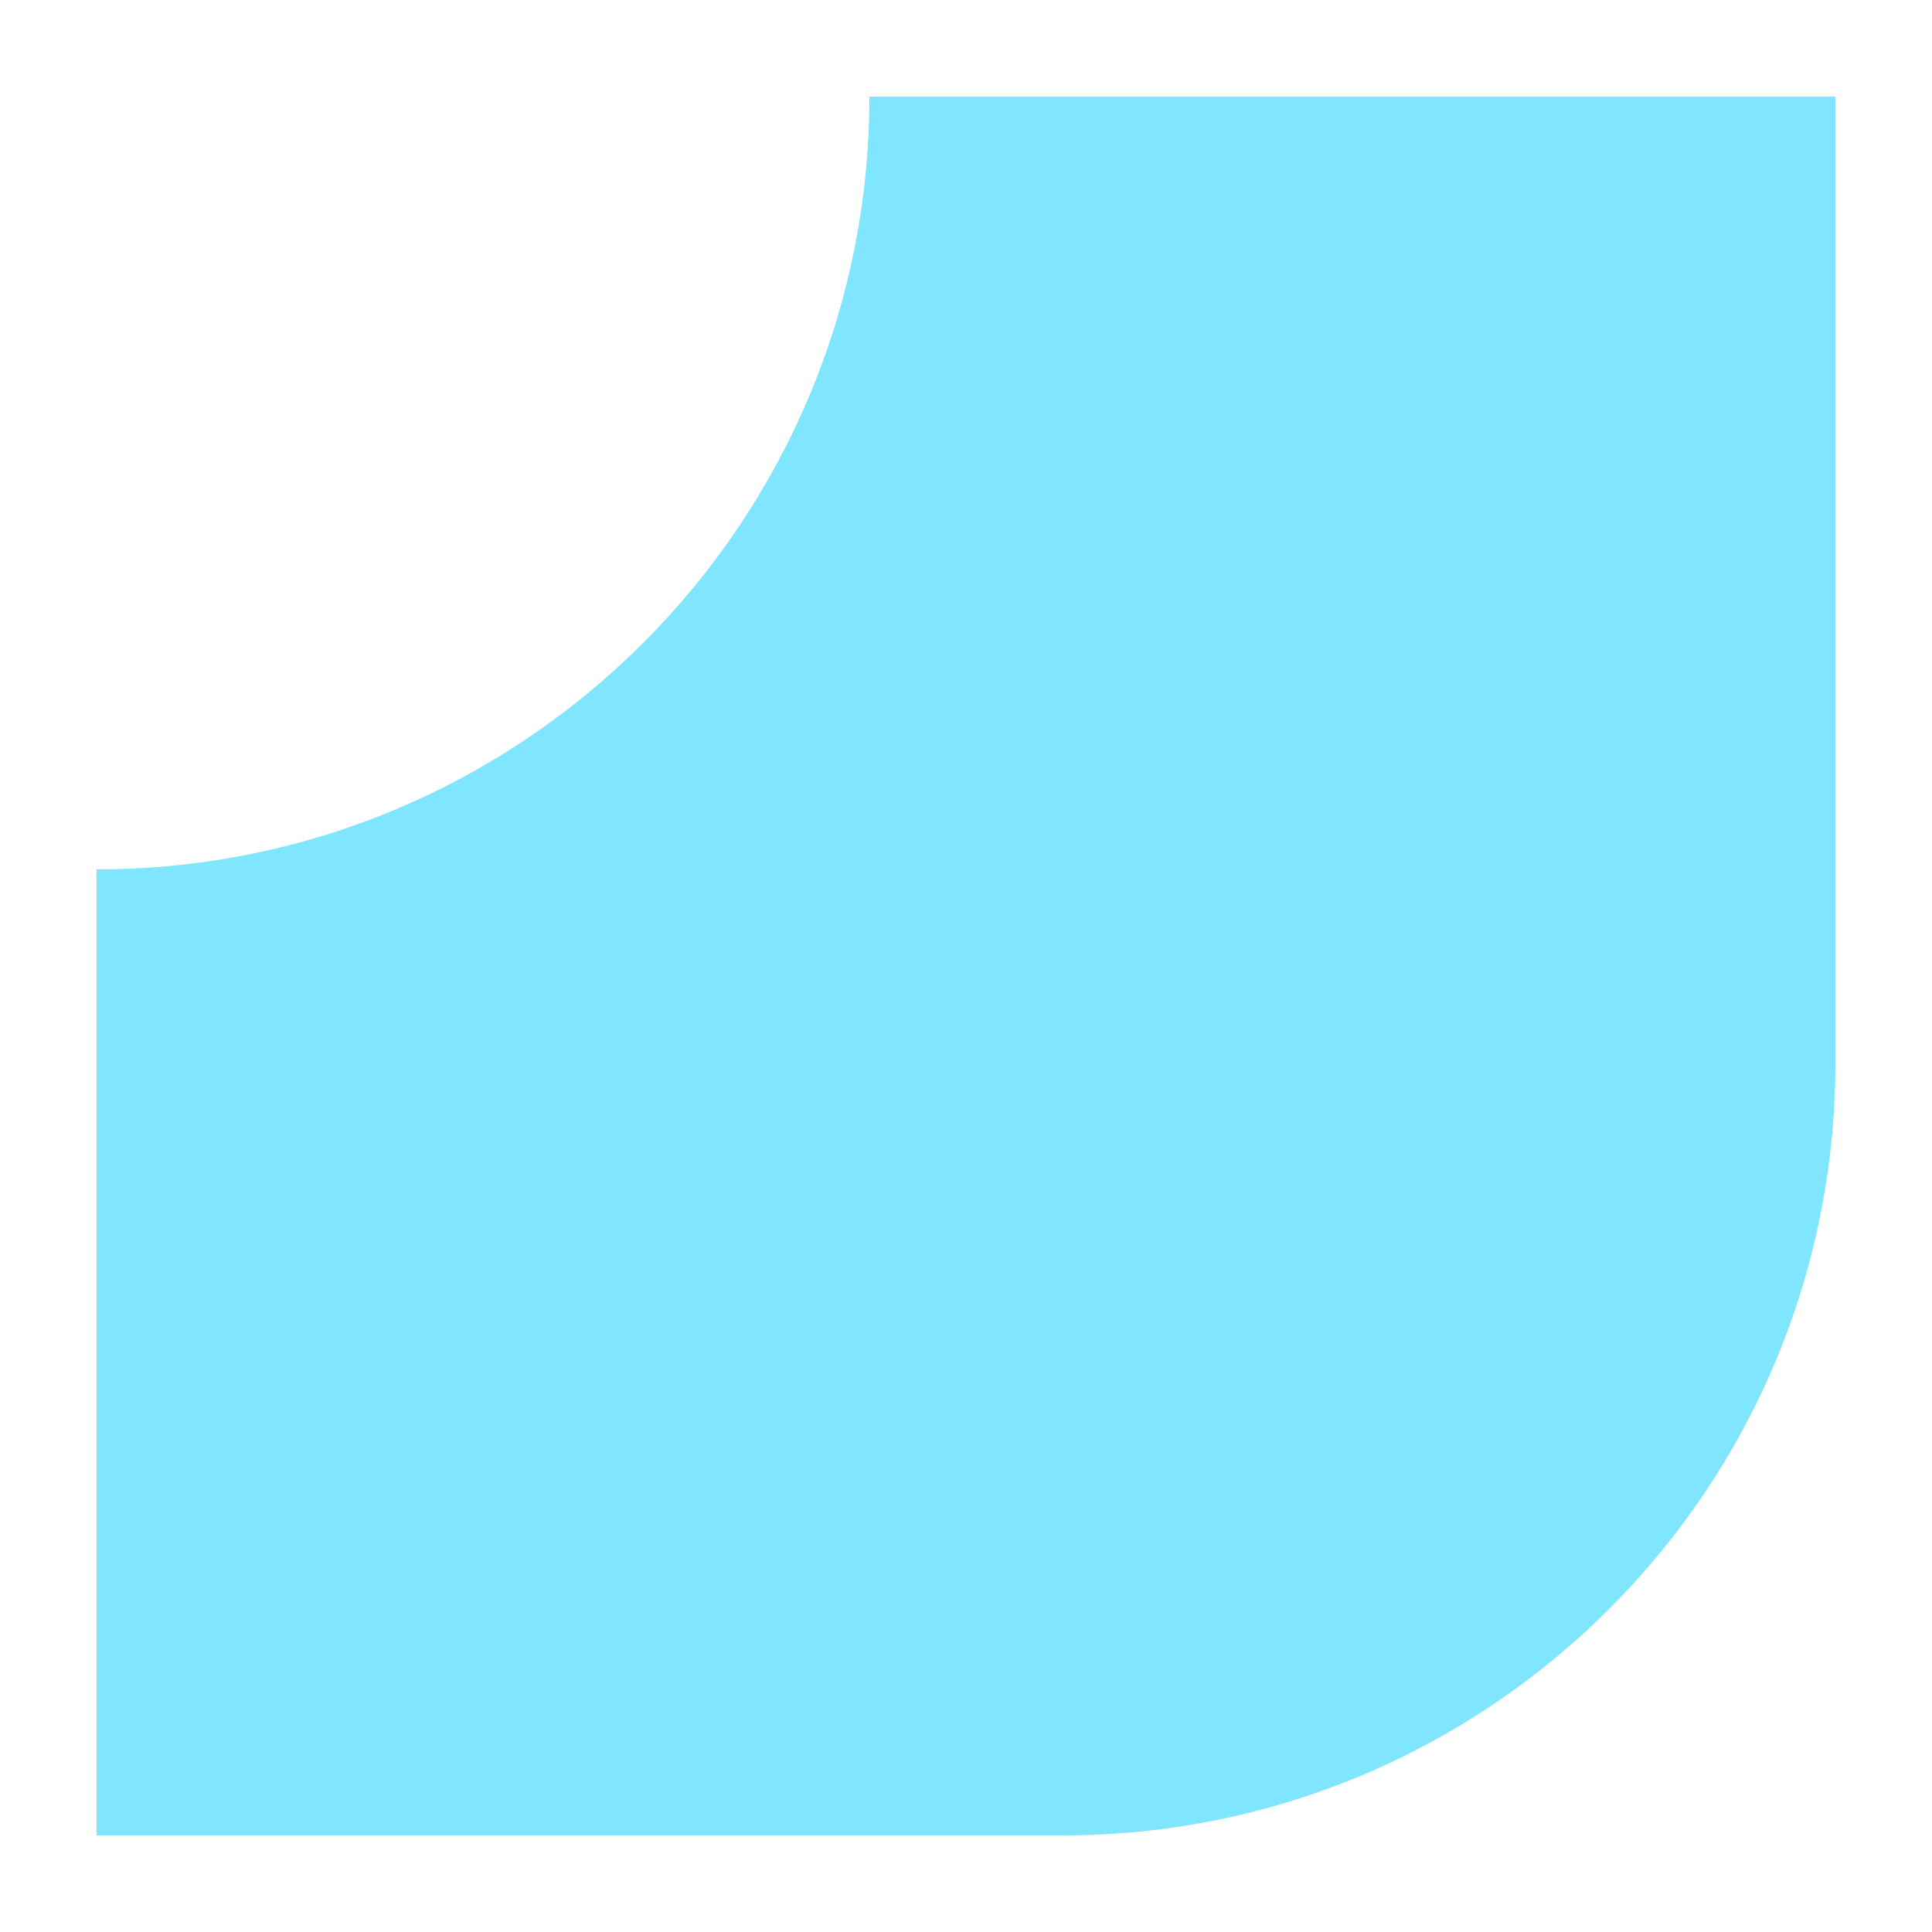
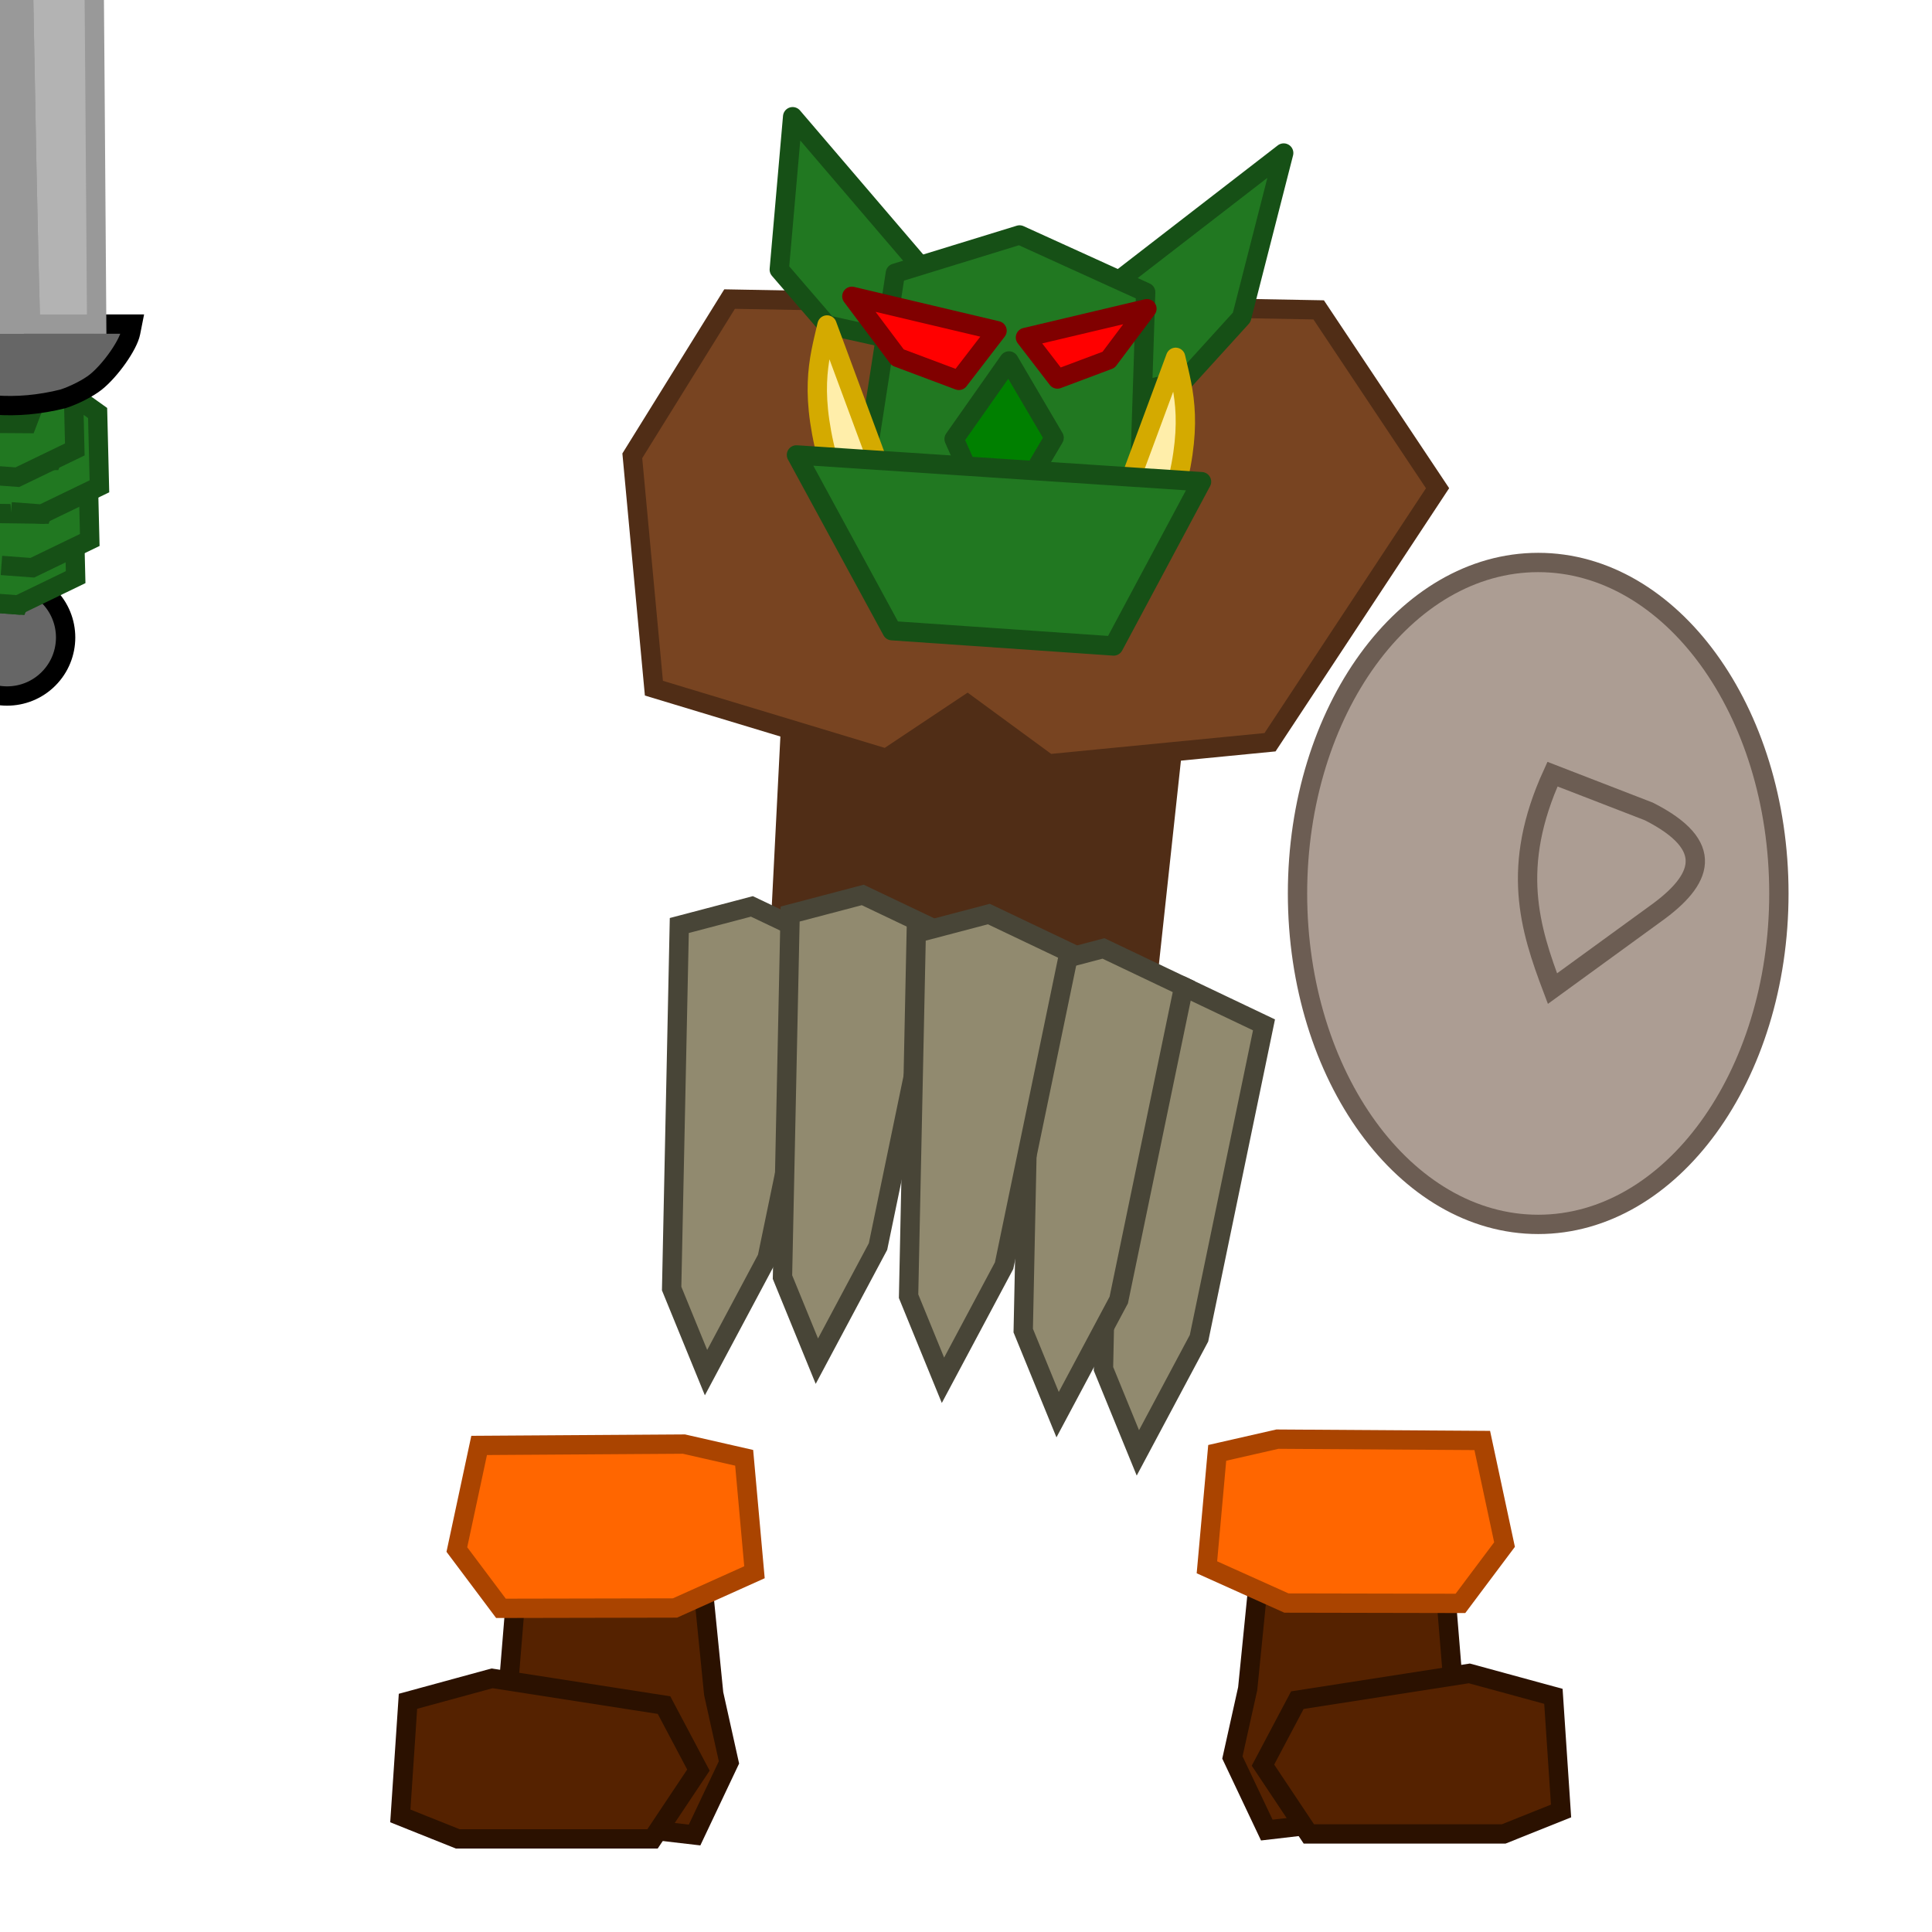
<svg xmlns="http://www.w3.org/2000/svg" id="svg8" version="1.1" viewBox="0 0 100 100" height="100" width="100">
  <defs id="defs2" />
-   <g style="display:inline" id="layer1">
-     <path id="path831" d="M -32.577,-37.886 A 19.951,19.951 0 0 1 -52.528,-17.935 V -37.886 Z" style="opacity:1;vector-effect:none;fill:#aa0000;fill-opacity:1;stroke:none;stroke-width:1.002;stroke-linecap:round;stroke-linejoin:round;stroke-miterlimit:4;stroke-dasharray:none;stroke-dashoffset:0;stroke-opacity:1;paint-order:markers fill stroke" />
+   <g style="display:inline" id="layer7" />
+   <g style="display:none" id="layer1">
    <path id="swingX" d="M 5,95 V 45 A 40,40 0 0 0 45,5 H 95 V 55 A 40,40 0 0 1 55,95 Z" style="opacity:1;vector-effect:none;fill:#80e5ff;fill-opacity:1;stroke:none;stroke-width:2.008;stroke-linecap:round;stroke-linejoin:round;stroke-miterlimit:4;stroke-dasharray:none;stroke-dashoffset:0;stroke-opacity:1;paint-order:markers fill stroke" />
-     <path id="path841" d="m -20.155,40.199 a 40,40 0 0 0 -40,-40 V 40.199 Z" style="opacity:1;vector-effect:none;fill:#aa0000;fill-opacity:1;stroke:none;stroke-width:2.008;stroke-linecap:round;stroke-linejoin:round;stroke-miterlimit:4;stroke-dasharray:none;stroke-dashoffset:0;stroke-opacity:1;paint-order:markers fill stroke" />
+     <g transform="rotate(180,-37.80782,8.513508)" id="g956">
+       <path style="opacity:1;vector-effect:none;fill:#aa0000;fill-opacity:1;stroke:none;stroke-width:1.002;stroke-linecap:round;stroke-linejoin:round;stroke-miterlimit:4;stroke-dasharray:none;stroke-dashoffset:0;stroke-opacity:1;paint-order:markers fill stroke" d="M -32.577,-37.886 A 19.951,19.951 0 0 1 -52.528,-17.935 V -37.886 Z" id="path831" />
+       <path style="opacity:1;vector-effect:none;fill:#aa0000;fill-opacity:1;stroke:none;stroke-width:2.008;stroke-linecap:round;stroke-linejoin:round;stroke-miterlimit:4;stroke-dasharray:none;stroke-dashoffset:0;stroke-opacity:1;paint-order:markers fill stroke" d="m -20.155,40.199 a 40,40 0 0 0 -40,-40 V 40.199 Z" id="path841" />
+     </g>
  </g>
  <g style="display:none" id="layer4">
    <g id="fatal">
      <path style="opacity:1;vector-effect:none;fill:#ff0000;fill-opacity:1;stroke:none;stroke-width:2.446;stroke-linecap:round;stroke-linejoin:round;stroke-miterlimit:4;stroke-dasharray:none;stroke-dashoffset:0;stroke-opacity:1;paint-order:markers fill stroke" d="m 8.579,13.622 a 29.289,29.289 0 0 0 0,41.421 L 50,96.464 91.421,55.043 a 29.289,29.289 0 0 0 0,-41.421 29.289,29.289 0 0 0 -41.421,0 29.289,29.289 0 0 0 -41.421,0 z" id="path830" />
      <path style="opacity:1;vector-effect:none;fill:#aa0000;fill-opacity:1;stroke:none;stroke-width:2.446;stroke-linecap:round;stroke-linejoin:round;stroke-miterlimit:4;stroke-dasharray:none;stroke-dashoffset:0;stroke-opacity:1;paint-order:markers fill stroke" d="m 70.283,5.047 c -0.902,0.016 -1.803,0.074 -2.699,0.174 0.331,0.162 0.659,0.33 0.984,0.504 C 82.577,13.813 87.377,31.726 79.289,45.734 L 50,96.465 91.422,55.043 c 11.439,-11.438 11.439,-29.984 0,-41.422 C 85.824,8.024 78.199,4.931 70.283,5.047 Z" id="path840" />
    </g>
  </g>
-   <g style="display:none" id="layer2">
-     <path id="broadsword" d="m 1.183,-47.061 c 2.232,6.061 3.909,12.585 4.755,18.498 0.589,4.121 0.819,13.324 1.013,40.532 l 0.144,20.261 1.453,-7.33e-4 1.453,-7.33e-4 -0.138,0.691 c -0.206,1.036 -1.653,3.089 -2.847,4.04 -0.611,0.487 -1.732,1.06 -2.66,1.362 -0.911,0.296 -1.697,0.695 -1.819,0.926 -0.324,0.61 -0.26,1.698 0.12,2.015 0.454,0.38 0.423,0.731 -0.129,1.436 l -0.464,0.594 0.464,0.656 c 0.573,0.811 0.576,1.027 0.024,1.926 -0.407,0.662 -0.414,0.766 -0.094,1.381 0.332,0.64 0.328,0.94 -0.047,2.923 -0.096,0.508 0.016,0.875 0.447,1.467 1.148,1.575 1.529,2.67 1.426,4.095 -0.078,1.077 -0.216,1.449 -0.743,2.004 -0.356,0.375 -1.02,0.782 -1.475,0.906 -0.601,0.163 -0.866,0.379 -0.968,0.787 -0.126,0.505 -0.254,0.562 -1.256,0.563 -1.01,5.32e-4 -1.116,-0.048 -1.116,-0.511 2.182e-4,-0.409 -0.222,-0.591 -1.108,-0.908 -2.453,-0.876 -2.916,-3.506 -1.101,-6.244 0.907,-1.367 1.062,-2.182 0.634,-3.319 -0.186,-0.493 -0.152,-0.815 0.159,-1.509 0.385,-0.859 0.383,-0.903 -0.08,-1.713 l -0.475,-0.832 0.479,-0.844 c 0.392,-0.691 0.429,-0.914 0.205,-1.23 -0.535,-0.752 -0.568,-1.034 -0.197,-1.684 0.765,-1.342 0.326,-2.219 -1.381,-2.757 -0.697,-0.22 -1.623,-0.581 -2.058,-0.802 -1.551,-0.791 -3.802,-3.722 -3.801,-4.95 2.18e-4,-0.415 0.14,-0.461 1.421,-0.461 l 1.421,-7.32e-4 0.164,-23.873 c 0.174,-25.428 0.368,-32.994 0.947,-36.966 0.529,-3.629 1.797,-9.187 2.958,-12.958 1.044,-3.391 2.72,-8.134 2.983,-8.436 0.082,-0.093 0.662,1.227 1.291,2.934 z m -1.51,8.016 c -4.3636e-4,0.528 -0.103,4.363 -0.229,8.522 -0.263,8.718 -0.833,36.558 -1.064,51.978 L -1.778,32.008 -0.041,32.007 1.695,32.006 1.559,26.645 C 1.484,23.696 1.327,15.798 1.209,9.094 0.907,-8.19 0.588,-22.754 0.337,-30.747 0.218,-34.532 0.121,-38.164 0.122,-38.818 c 3.6364e-4,-0.653 -0.1,-1.188 -0.223,-1.188 -0.123,6.5e-5 -0.224,0.432 -0.225,0.96 z" style="fill:#800000;stroke-width:0.225" />
+   <g style="display:inline" id="layer2">
+     <path id="broadsword" d="m -72.274,-43.596 c 2.232,6.061 3.909,12.585 4.755,18.498 0.589,4.121 0.819,13.324 1.013,40.532 l 0.144,20.261 1.453,-7.33e-4 1.453,-7.33e-4 -0.138,0.691 c -0.206,1.036 -1.653,3.089 -2.847,4.04 -0.611,0.487 -1.732,1.06 -2.66,1.362 -0.911,0.296 -1.697,0.695 -1.819,0.926 -0.324,0.61 -0.26,1.698 0.12,2.015 0.454,0.38 0.423,0.731 -0.129,1.436 l -0.464,0.594 0.464,0.656 c 0.573,0.811 0.576,1.027 0.024,1.926 -0.407,0.662 -0.414,0.766 -0.094,1.381 0.332,0.64 0.328,0.94 -0.047,2.923 -0.096,0.508 0.016,0.875 0.447,1.467 1.148,1.575 1.529,2.67 1.426,4.095 -0.078,1.077 -0.216,1.449 -0.743,2.004 -0.356,0.375 -1.02,0.782 -1.475,0.906 -0.601,0.163 -0.866,0.379 -0.968,0.787 -0.126,0.505 -0.254,0.562 -1.256,0.563 -1.01,5.32e-4 -1.116,-0.048 -1.116,-0.511 2.19e-4,-0.409 -0.222,-0.591 -1.108,-0.908 -2.453,-0.876 -2.916,-3.506 -1.101,-6.244 0.907,-1.367 1.062,-2.182 0.634,-3.319 -0.186,-0.493 -0.152,-0.815 0.159,-1.509 0.385,-0.859 0.383,-0.903 -0.08,-1.713 l -0.475,-0.832 0.479,-0.844 c 0.392,-0.691 0.429,-0.914 0.205,-1.23 -0.535,-0.752 -0.568,-1.034 -0.197,-1.684 0.765,-1.342 0.326,-2.219 -1.381,-2.757 -0.697,-0.22 -1.623,-0.581 -2.058,-0.802 -1.551,-0.791 -3.802,-3.722 -3.801,-4.95 2.18e-4,-0.415 0.14,-0.461 1.421,-0.461 l 1.421,-7.32e-4 0.164,-23.873 c 0.174,-25.428 0.368,-32.994 0.947,-36.966 0.529,-3.629 1.797,-9.187 2.958,-12.958 1.044,-3.391 2.72,-8.134 2.983,-8.436 0.082,-0.093 0.662,1.227 1.291,2.934 z m -1.51,8.016 c -4.36e-4,0.528 -0.103,4.363 -0.229,8.522 -0.263,8.718 -0.833,36.558 -1.064,51.978 l -0.158,10.554 1.736,-9.25e-4 1.736,-9.34e-4 -0.136,-5.361 c -0.075,-2.949 -0.232,-10.847 -0.35,-17.552 -0.303,-17.283 -0.622,-31.848 -0.873,-39.841 -0.119,-3.785 -0.216,-7.417 -0.215,-8.07 3.64e-4,-0.653 -0.1,-1.188 -0.223,-1.188 -0.123,6.5e-5 -0.224,0.432 -0.225,0.96 z" style="fill:#800000;stroke-width:0.225" />
  </g>
+   <g id="layer6">
+     <g id="orcBody">
+       <path style="fill:#502d16;stroke:#502d16;stroke-width:1;stroke-linecap:butt;stroke-linejoin:miter;stroke-miterlimit:4;stroke-dasharray:none;stroke-opacity:1" d="m 40.281,50.167 0.839,-16.504 20.421,-2.797 -2.238,20.7 z" id="path991" />
+       <path style="fill:#918a6f;stroke:#484537;stroke-width:1;stroke-linecap:butt;stroke-linejoin:miter;stroke-miterlimit:4;stroke-dasharray:none;stroke-opacity:1" d="m 65.424,53.047 -4.154,-1.978 -3.758,0.989 -0.396,18.791 1.78,4.352 3.165,-5.934 z" id="path1033" />
+       <path id="path1031" d="m 61.27,51.069 -4.154,-1.978 -3.758,0.989 -0.396,18.791 1.78,4.352 3.165,-5.934 z" style="fill:#918a6f;stroke:#484537;stroke-width:1;stroke-linecap:butt;stroke-linejoin:miter;stroke-miterlimit:4;stroke-dasharray:none;stroke-opacity:1" />
+       <path style="fill:#784421;stroke:#502d16;stroke-width:1;stroke-linecap:butt;stroke-linejoin:miter;stroke-miterlimit:4;stroke-dasharray:none;stroke-opacity:1" d="m 32.728,23.592 5.035,-8.112 30.491,0.559 6.154,9.231 -8.672,13.148 -11.469,1.119 -4.196,-3.077 -4.196,2.797 -12.029,-3.637 z" id="path989" />
+       <path style="fill:#918a6f;stroke:#484537;stroke-width:1;stroke-linecap:butt;stroke-linejoin:miter;stroke-miterlimit:4;stroke-dasharray:none;stroke-opacity:1" d="m 43.072,48.893 -4.154,-1.978 -3.758,0.989 -0.396,18.791 1.78,4.352 3.165,-5.934 z" id="path1025" />
+       <path id="path1027" d="m 48.809,48.3 -4.154,-1.978 -3.758,0.989 -0.396,18.791 1.78,4.352 3.165,-5.934 z" style="fill:#918a6f;stroke:#484537;stroke-width:1;stroke-linecap:butt;stroke-linejoin:miter;stroke-miterlimit:4;stroke-dasharray:none;stroke-opacity:1" />
+       <path style="fill:#918a6f;stroke:#484537;stroke-width:1;stroke-linecap:butt;stroke-linejoin:miter;stroke-miterlimit:4;stroke-dasharray:none;stroke-opacity:1" d="m 55.336,49.289 -4.154,-1.978 -3.758,0.989 -0.396,18.791 1.78,4.352 3.165,-5.934 z" id="path1029" />
+     </g>
+     <g id="orcHead">
+       <path style="fill:#217821;stroke:#165016;stroke-width:1;stroke-linecap:round;stroke-linejoin:round;stroke-miterlimit:4;stroke-dasharray:none;stroke-opacity:1" d="m 57.741,14.645 8.703,-6.725 -2.176,8.505 -2.967,3.264 -4.648,1.088 z" id="path985" />
+       <path style="fill:#217821;stroke:#165016;stroke-width:1;stroke-linecap:round;stroke-linejoin:round;stroke-miterlimit:4;stroke-dasharray:none;stroke-opacity:1" d="m 48.642,14.942 -7.615,-8.901 -0.692,7.912 2.473,2.868 4.451,0.989 z" id="path987" />
+       <path style="fill:#217821;stroke:#165016;stroke-width:1;stroke-linecap:round;stroke-linejoin:round;stroke-miterlimit:4;stroke-dasharray:none;stroke-opacity:1" d="m 44.663,25.018 1.681,-10.879 6.429,-1.978 6.527,2.967 -0.396,12.066 z" id="path979" />
+       <path style="fill:#ffeeaa;stroke:#d4aa00;stroke-width:1px;stroke-linecap:butt;stroke-linejoin:round;stroke-opacity:1" d="m 57.946,26.339 2.905,-7.844 c 0.427,1.852 0.977,3.531 -0.226,7.665 z" id="path1051" />
+       <path id="path1053" d="m 45.712,24.665 -2.905,-7.844 c -0.427,1.852 -0.977,3.531 0.226,7.665 z" style="fill:#ffeeaa;stroke:#d4aa00;stroke-width:1px;stroke-linecap:butt;stroke-linejoin:round;stroke-opacity:1" />
+       <path style="fill:#008000;stroke:#165016;stroke-width:1px;stroke-linecap:butt;stroke-linejoin:round;stroke-opacity:1" d="m 52.225,18.683 2.336,3.977 -1.452,2.462 -2.715,-0.126 -1.01,-2.273 z" id="path1055" />
+       <path style="fill:#217821;stroke:#165016;stroke-width:1;stroke-linecap:round;stroke-linejoin:round;stroke-miterlimit:4;stroke-dasharray:none;stroke-opacity:1" d="m 41.224,23.546 4.945,9.099 11.473,0.791 4.549,-8.505 z" id="path977" />
+       <path style="fill:#ff0000;stroke:#800000;stroke-width:1;stroke-linecap:round;stroke-linejoin:round;stroke-miterlimit:4;stroke-dasharray:none;stroke-opacity:1" d="m 44.092,15.337 7.516,1.78 -1.978,2.571 -3.165,-1.187 z" id="path981" />
+       <path id="path983" d="m 59.365,15.978 -6.288,1.489 1.655,2.151 2.647,-0.993 z" style="fill:#ff0000;stroke:#800000;stroke-width:1;stroke-linecap:round;stroke-linejoin:round;stroke-miterlimit:4;stroke-dasharray:none;stroke-opacity:1" />
+     </g>
+     <g id="orcBootR">
+       <path style="fill:#552200;stroke:#2b1100;stroke-width:1;stroke-linecap:butt;stroke-linejoin:miter;stroke-miterlimit:4;stroke-dasharray:none;stroke-opacity:1" d="m 26.061,90.431 0.791,-9.692 v 0 l 9.297,-0.989 v 0 l 0.791,7.912 0.791,3.56 -1.78,3.758 -8.505,-0.989 z" id="path1041" />
+       <path style="fill:#552200;stroke:#2b1100;stroke-width:1;stroke-linecap:butt;stroke-linejoin:miter;stroke-miterlimit:4;stroke-dasharray:none;stroke-opacity:1" d="m 23.688,95.179 -2.967,-1.187 0.396,-5.934 4.352,-1.187 8.901,1.385 1.78,3.363 -2.374,3.56 z" id="path1037" />
+       <path id="path1039" d="m 35.402,74.746 3.116,0.71 0.533,5.923 -4.114,1.85 -9.008,0.018 -2.282,-3.044 1.153,-5.388 z" style="fill:#ff6600;stroke:#aa4400;stroke-width:1;stroke-linecap:butt;stroke-linejoin:miter;stroke-miterlimit:4;stroke-dasharray:none;stroke-opacity:1" />
+     </g>
+     <g id="orcBootL">
+       <path id="path1043" d="m 75.459,90.175 -0.791,-9.692 v 0 L 65.371,79.494 v 0 l -0.791,7.912 -0.791,3.56 1.78,3.758 8.505,-0.989 z" style="fill:#552200;stroke:#2b1100;stroke-width:1;stroke-linecap:butt;stroke-linejoin:miter;stroke-miterlimit:4;stroke-dasharray:none;stroke-opacity:1" />
+       <path id="path1045" d="m 77.833,94.923 2.967,-1.187 -0.396,-5.934 -4.352,-1.187 -8.901,1.385 -1.78,3.363 2.374,3.56 z" style="fill:#552200;stroke:#2b1100;stroke-width:1;stroke-linecap:butt;stroke-linejoin:miter;stroke-miterlimit:4;stroke-dasharray:none;stroke-opacity:1" />
+       <path style="fill:#ff6600;stroke:#aa4400;stroke-width:1;stroke-linecap:butt;stroke-linejoin:miter;stroke-miterlimit:4;stroke-dasharray:none;stroke-opacity:1" d="m 66.119,74.49 -3.116,0.71 -0.533,5.923 4.114,1.85 9.008,0.018 2.282,-3.044 -1.153,-5.388 z" id="path1047" />
+     </g>
+     <g id="orcShield">
+       <ellipse style="opacity:1;vector-effect:none;fill:#ac9d93;fill-opacity:1;stroke:#6c5d53;stroke-width:1;stroke-linecap:round;stroke-linejoin:round;stroke-miterlimit:4;stroke-dasharray:none;stroke-dashoffset:0;stroke-opacity:1;paint-order:markers fill stroke" id="path1021" cx="79.617" cy="46.244" rx="12.458" ry="17.13" />
+       <path style="fill:#ac9d93;stroke:#6c5d53;stroke-width:1;stroke-linecap:butt;stroke-linejoin:miter;stroke-miterlimit:4;stroke-dasharray:none;stroke-opacity:1" d="m 80.356,40.07 c -2.189,4.794 -1.176,7.988 0,11.1 l 5.309,-3.861 c 2.484,-1.77 3.177,-3.539 -0.322,-5.309 z" id="path1049" />
+     </g>
+     <g id="orcSword">
+       <circle style="opacity:1;vector-effect:none;fill:#666666;fill-opacity:1;stroke:#000000;stroke-width:1;stroke-linecap:round;stroke-linejoin:round;stroke-miterlimit:4;stroke-dasharray:none;stroke-dashoffset:0;stroke-opacity:1;paint-order:markers fill stroke" id="path1309" cx="-23.072" cy="23.591" r="3.03" transform="rotate(-45)" />
+       <path id="path1009" d="m -6.814,27.918 3.99,3.442 2.168,-0.168 1.598,0.119 L 2.552,27.494 2.433,24.819 1.343,22.833 -0.885,21.909 -2.228,18.733 l -3.913,2.563 -1.269,2.678 z" style="display:inline;fill:#217821;stroke:#165016;stroke-width:1;stroke-linecap:butt;stroke-linejoin:miter;stroke-miterlimit:4;stroke-dasharray:none;stroke-opacity:1" />
+       <path id="path1011" d="m -4.616,20.56 0.707,-1.437 2.747,-1.835 3.224,2.003 0.124,1.39 -3.447,-0.582 -1.145,1.975" style="display:inline;fill:#217821;stroke:#165016;stroke-width:1;stroke-linecap:butt;stroke-linejoin:miter;stroke-miterlimit:4;stroke-dasharray:none;stroke-opacity:1" />
+       <path style="display:inline;fill:#217821;stroke:#165016;stroke-width:1;stroke-linecap:butt;stroke-linejoin:miter;stroke-miterlimit:4;stroke-dasharray:none;stroke-opacity:1" d="M -0.657,31.192 0.941,31.311 3.915,29.873 3.822,26.079 2.687,25.267 1.441,28.534 0.67,28.481" id="path1013" />
+       <path id="path1015" d="M 0.074,29.267 1.672,29.386 4.646,27.949 4.553,24.154 3.418,23.343 2.172,26.609 -0.015,26.58" style="display:inline;fill:#217821;stroke:#165016;stroke-width:1;stroke-linecap:butt;stroke-linejoin:miter;stroke-miterlimit:4;stroke-dasharray:none;stroke-opacity:1" />
+       <path style="display:inline;fill:#217821;stroke:#165016;stroke-width:1;stroke-linecap:butt;stroke-linejoin:miter;stroke-miterlimit:4;stroke-dasharray:none;stroke-opacity:1" d="M 0.574,26.49 2.172,26.609 5.146,25.172 5.053,21.377 3.918,20.566 2.672,23.832 0.389,23.818" id="path1017" />
+       <path id="path1019" d="M -0.7,24.581 0.898,24.7 3.872,23.263 3.78,19.469 2.644,18.657 1.398,21.924 -0.885,21.909" style="display:inline;fill:#217821;stroke:#165016;stroke-width:1;stroke-linecap:butt;stroke-linejoin:miter;stroke-miterlimit:4;stroke-dasharray:none;stroke-opacity:1" />
+       <path id="path1311" d="m 5.003,16.776 0.923,-4.65e-4 0.923,-4.65e-4 -0.087,0.439 c -0.131,0.658 -1.05,1.962 -1.808,2.565 -0.388,0.309 -1.1,0.673 -1.689,0.865 -2.457,0.614 -4.667,0.39 -6.703,-0.426 -0.985,-0.502 -2.414,-2.364 -2.414,-3.143 1.36e-4,-0.264 0.089,-0.292 0.902,-0.293 l 0.902,-4.65e-4 z M -0.631,16.636 0.472,16.635 1.574,16.635 Z" style="display:inline;fill:#666666;stroke:#000000;stroke-width:1;stroke-miterlimit:4;stroke-dasharray:none" />
+       <path style="display:inline;fill:#b3b3b3;stroke:#999999;stroke-width:1;stroke-miterlimit:4;stroke-dasharray:none" d="m 0.428,-35.439 c -0.166,0.192 -1.231,3.204 -1.893,5.357 -0.737,2.394 -1.543,5.924 -1.878,8.228 -0.368,2.523 -0.492,7.327 -0.602,23.475 l -0.104,15.16 9.053,-0.004 L 4.911,3.91 C 4.788,-13.369 4.643,-19.212 4.269,-21.829 3.732,-25.584 2.666,-29.729 1.249,-33.578 0.849,-34.662 0.481,-35.498 0.428,-35.439 Z m -0.05,6.392 c 0.017,-0.031 0.034,-0.048 0.054,-0.048 0.078,-4.1e-5 0.142,0.34 0.142,0.755 -2.21e-4,0.415 0.061,2.721 0.137,5.125 0.159,5.076 0.361,14.324 0.554,25.3 0.075,4.258 0.175,9.274 0.222,11.147 l 0.087,3.404 -1.103,0.001 h -1.102 l 0.101,-6.702 C -0.383,0.141 -0.022,-17.538 0.145,-23.075 c 0.08,-2.641 0.145,-5.077 0.145,-5.412 1.77e-4,-0.251 0.037,-0.468 0.088,-0.561 z" id="broadsword-3" />
+       <path style="fill:#999999;stroke:#999999;stroke-width:1;stroke-linecap:butt;stroke-linejoin:miter;stroke-miterlimit:4;stroke-dasharray:none;stroke-opacity:1" d="m 0.379,-29.048 c -0.051,0.093 -0.088,0.309 -0.088,0.561 -2.89e-4,0.335 -0.065,2.771 -0.145,5.412 -0.167,5.536 -0.529,23.216 -0.675,33.009 l -0.101,6.702 H 0.471 L 1.575,16.635 1.488,13.23 C 1.44,11.358 1.34,6.341 1.265,2.084 1.073,-8.892 0.871,-18.14 0.711,-23.216 c -0.075,-2.404 -0.137,-4.71 -0.137,-5.125 2.31e-4,-0.415 -0.064,-0.755 -0.142,-0.755 -0.02,-3e-6 -0.037,0.017 -0.054,0.048 z" id="path1323" />
+     </g>
+   </g>
+   <g id="layer5" />
  <g style="display:none" id="layer3">
    <text id="text827" y="62.282" x="13.185" style="font-style:normal;font-weight:normal;font-size:40px;line-height:1.25;font-family:sans-serif;letter-spacing:0px;word-spacing:0px;fill:#000000;fill-opacity:1;stroke:none" xml:space="preserve">
      <tspan y="62.282" x="13.185" id="tspan825">999</tspan>
    </text>
  </g>
</svg>
